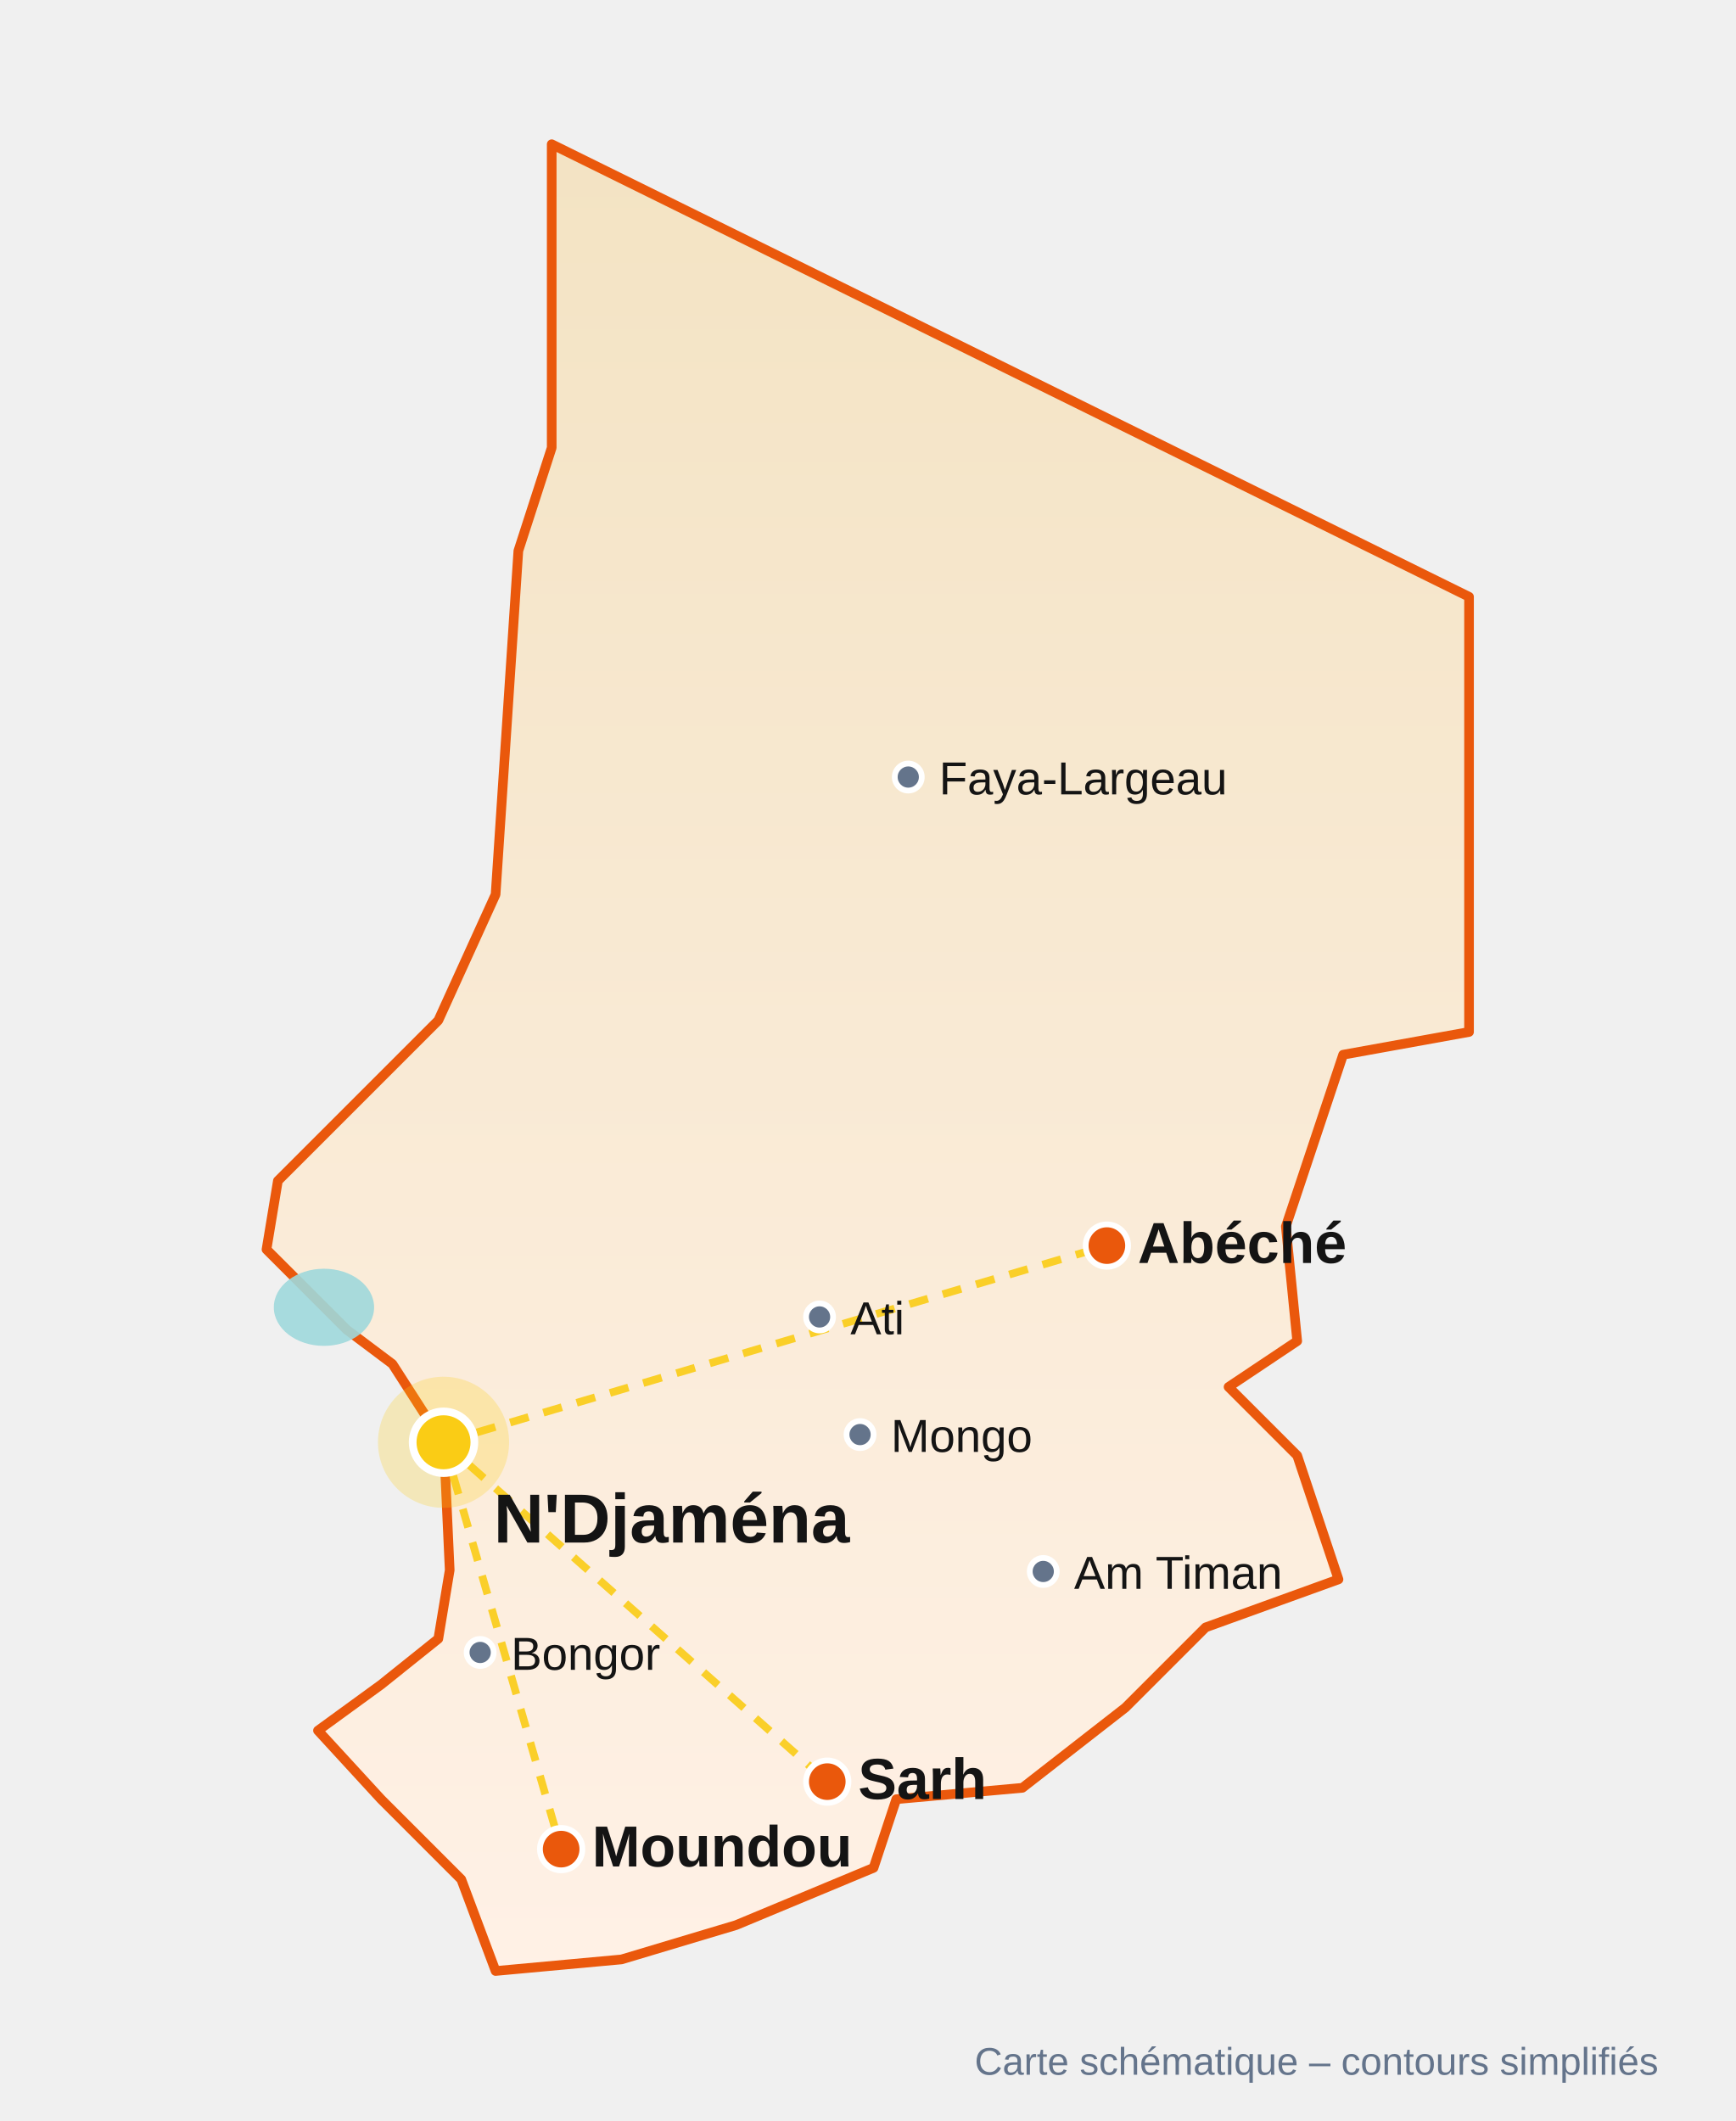
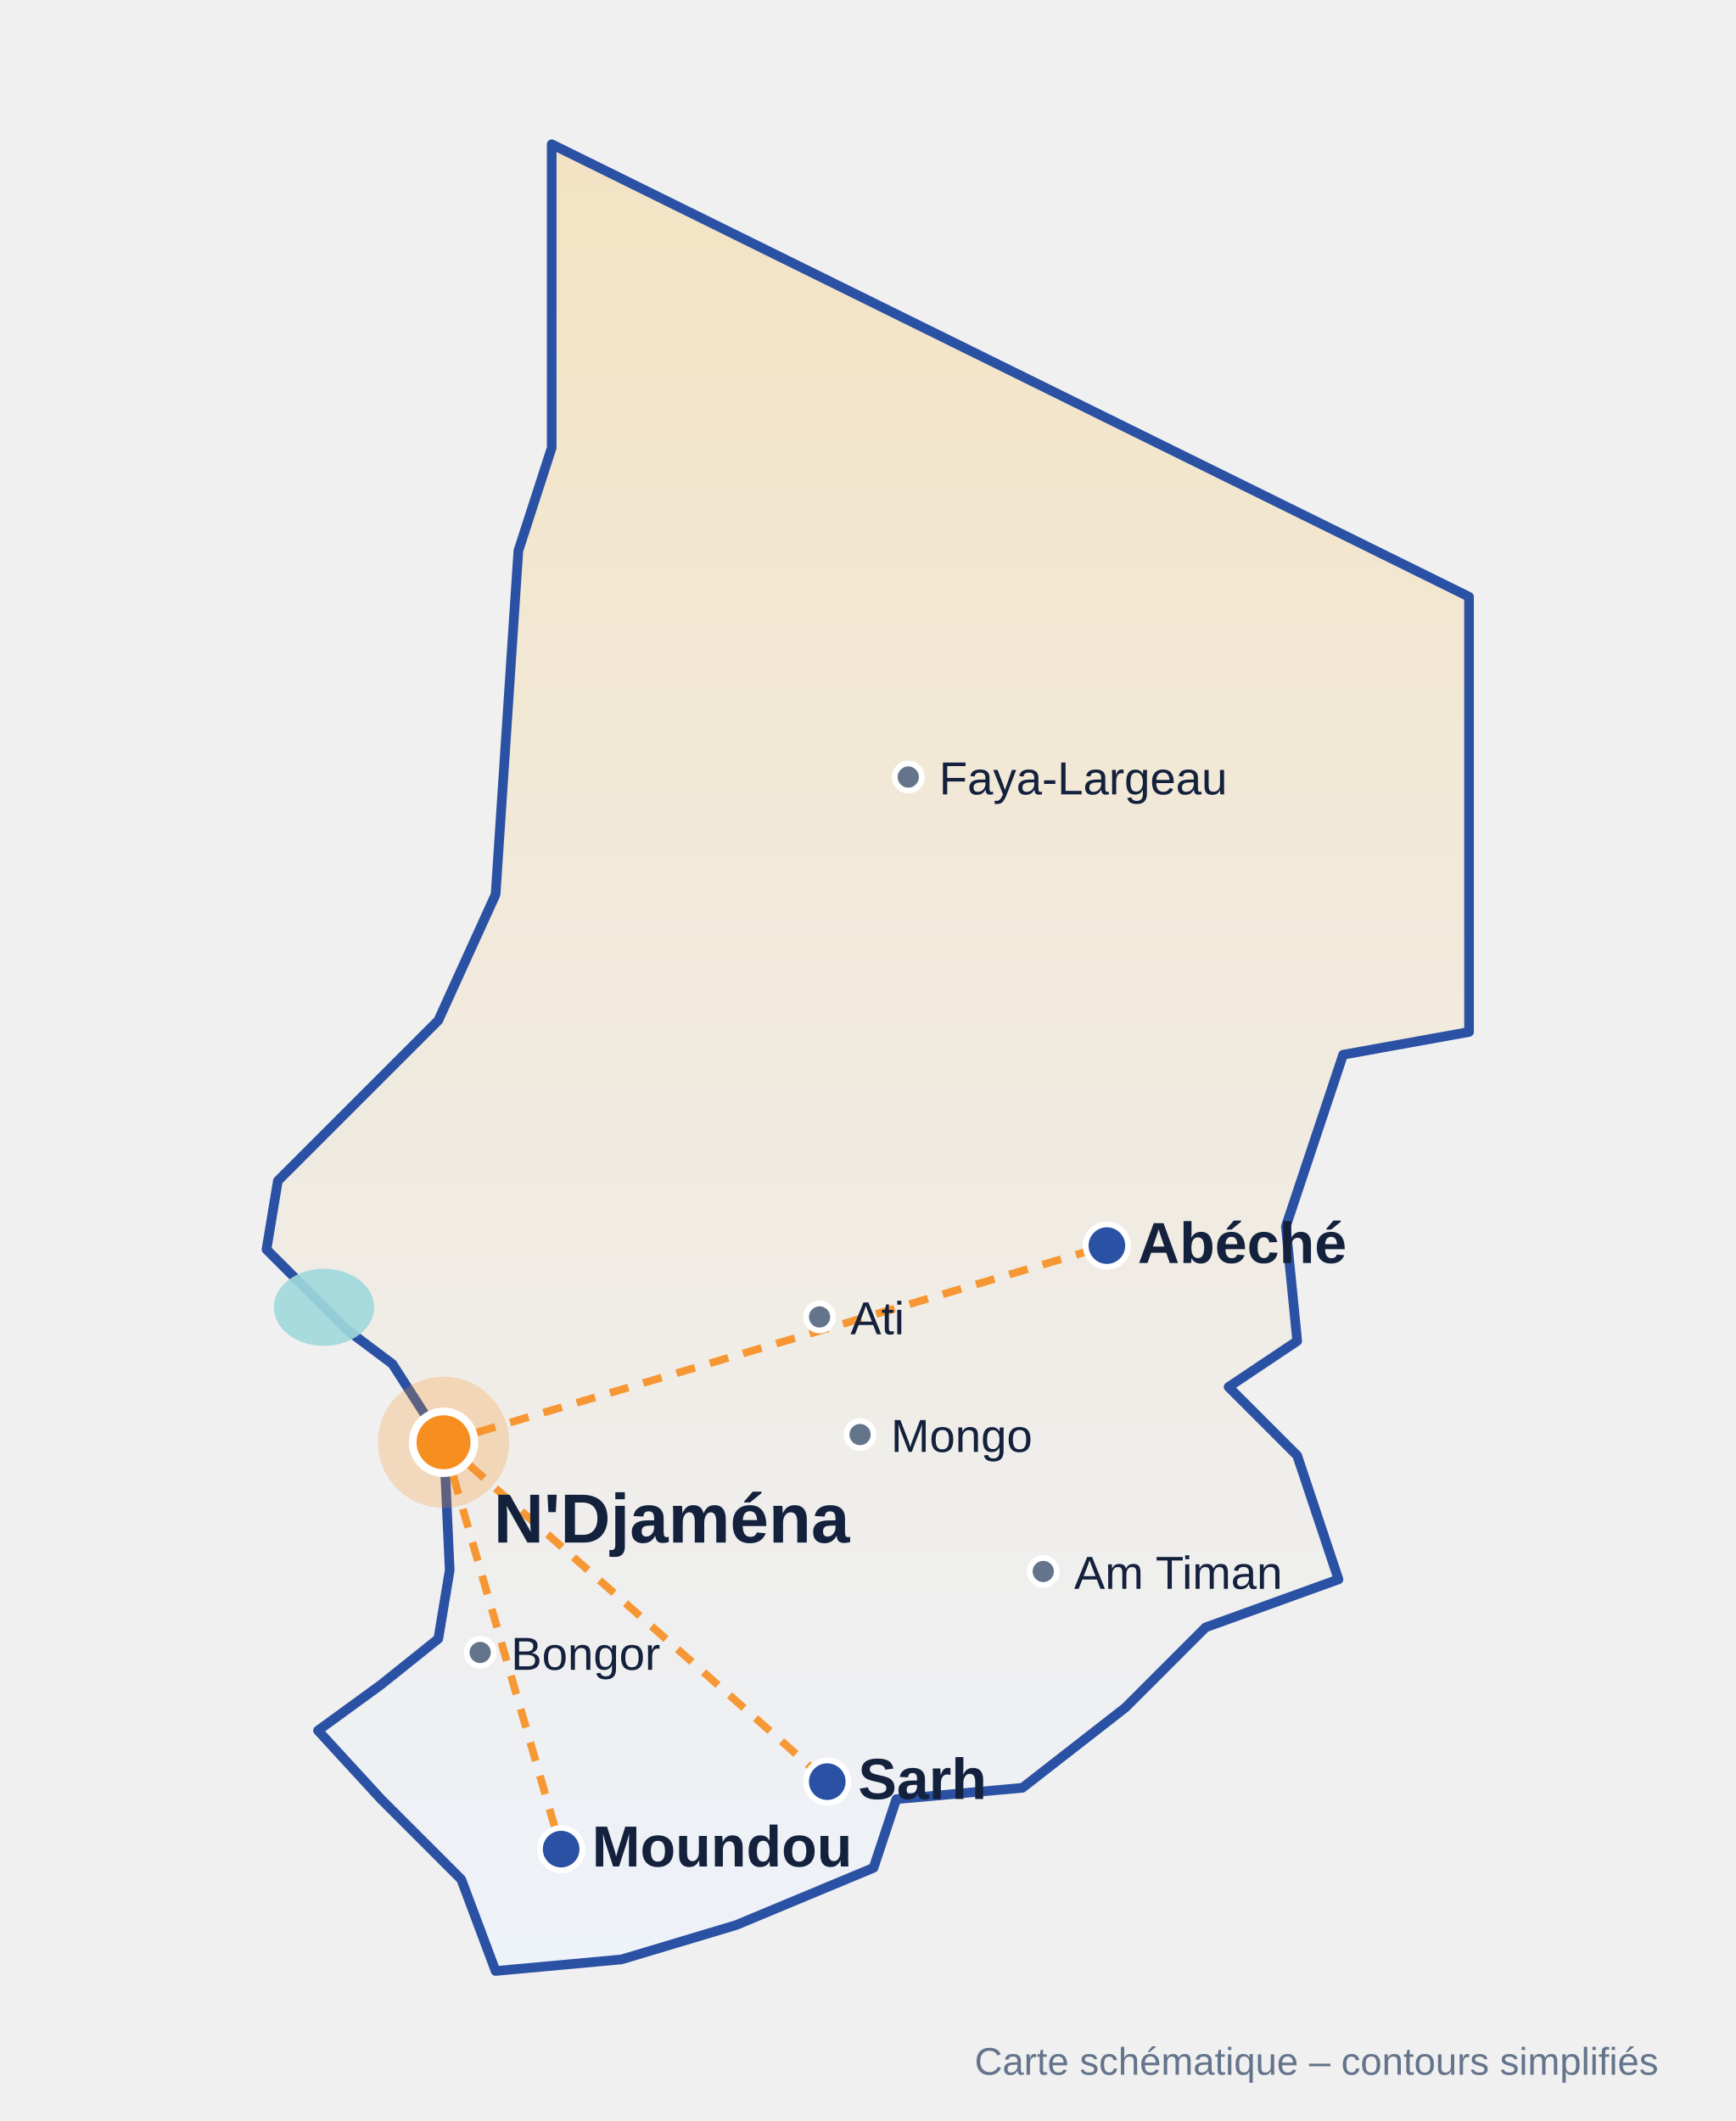
<svg xmlns="http://www.w3.org/2000/svg" width="900" height="1100" viewBox="0 0 900 1100">
  <defs>
    <linearGradient id="g" x1="0" y1="0" x2="0" y2="1">
      <stop offset="0" stop-color="#F3E3C3" />
-       <stop offset="1" stop-color="#FFF1E6" />
+       <stop offset="1" stop-color="#EEF2FA" />
    </linearGradient>
  </defs>
-   <polygon points="286.1,74.8 761.8,309.5 761.8,535.2 696.5,547.0 666.8,636.1 672.7,695.5 637.1,719.3 672.7,754.9 694.1,819.1 625.2,844.0 583.6,885.6 530.2,927.2 464.8,933.1 453.0,968.7 381.7,998.4 322.3,1016.2 257.0,1022.2 239.2,974.7 197.6,933.1 164.9,897.5 197.6,873.7 227.3,849.9 233.2,814.3 230.2,749.0 203.5,707.4 179.8,689.6 138.2,648.0 144.1,612.4 227.3,529.2 257.0,463.9 268.8,285.7 286.1,232.2" fill="url(#g)" stroke="#EA580C" stroke-width="5" stroke-linejoin="round" />
+   <polygon points="286.1,74.8 761.8,309.5 761.8,535.2 696.5,547.0 666.8,636.1 672.7,695.5 637.1,719.3 672.7,754.9 694.1,819.1 625.2,844.0 583.6,885.6 530.2,927.2 464.8,933.1 453.0,968.7 381.7,998.4 322.3,1016.2 257.0,1022.2 239.2,974.7 197.6,933.1 164.9,897.5 197.6,873.7 227.3,849.9 233.2,814.3 230.2,749.0 203.5,707.4 179.8,689.6 138.2,648.0 144.1,612.4 227.3,529.2 257.0,463.9 268.8,285.7 286.1,232.2" fill="url(#g)" stroke="#2A51A3" stroke-width="5" stroke-linejoin="round" />
  <ellipse cx="168" cy="678" rx="26" ry="20" fill="#9ED8DB" opacity="0.9" />
-   <line x1="230" y1="748" x2="291" y2="959" stroke="#FACC15" stroke-width="4" stroke-dasharray="10 8" opacity="0.9" />
-   <line x1="230" y1="748" x2="429" y2="924" stroke="#FACC15" stroke-width="4" stroke-dasharray="10 8" opacity="0.9" />
-   <line x1="230" y1="748" x2="574" y2="646" stroke="#FACC15" stroke-width="4" stroke-dasharray="10 8" opacity="0.9" />
-   <circle cx="230" cy="748" r="34" fill="#FACC15" opacity="0.25" />
-   <circle cx="230" cy="748" r="16" fill="#FACC15" stroke="#fff" stroke-width="4" />
-   <text x="256" y="800" font-family="Arial" font-weight="700" font-size="36" fill="#141414">N'Djaména</text>
-   <circle cx="291" cy="959" r="11" fill="#EA580C" stroke="#fff" stroke-width="3" />
-   <text x="307" y="968" font-family="Arial" font-weight="700" font-size="30" fill="#141414">Moundou</text>
-   <circle cx="429" cy="924" r="11" fill="#EA580C" stroke="#fff" stroke-width="3" />
-   <text x="445" y="933" font-family="Arial" font-weight="700" font-size="30" fill="#141414">Sarh</text>
-   <circle cx="574" cy="646" r="11" fill="#EA580C" stroke="#fff" stroke-width="3" />
-   <text x="590" y="655" font-family="Arial" font-weight="700" font-size="30" fill="#141414">Abéché</text>
+   <line x1="230" y1="748" x2="291" y2="959" stroke="#F78E20" stroke-width="4" stroke-dasharray="10 8" opacity="0.9" />
+   <line x1="230" y1="748" x2="429" y2="924" stroke="#F78E20" stroke-width="4" stroke-dasharray="10 8" opacity="0.9" />
+   <line x1="230" y1="748" x2="574" y2="646" stroke="#F78E20" stroke-width="4" stroke-dasharray="10 8" opacity="0.9" />
+   <circle cx="230" cy="748" r="34" fill="#F78E20" opacity="0.25" />
+   <circle cx="230" cy="748" r="16" fill="#F78E20" stroke="#fff" stroke-width="4" />
+   <text x="256" y="800" font-family="Arial" font-weight="700" font-size="36" fill="#14213D">N'Djaména</text>
+   <circle cx="291" cy="959" r="11" fill="#2A51A3" stroke="#fff" stroke-width="3" />
+   <text x="307" y="968" font-family="Arial" font-weight="700" font-size="30" fill="#14213D">Moundou</text>
+   <circle cx="429" cy="924" r="11" fill="#2A51A3" stroke="#fff" stroke-width="3" />
+   <text x="445" y="933" font-family="Arial" font-weight="700" font-size="30" fill="#14213D">Sarh</text>
+   <circle cx="574" cy="646" r="11" fill="#2A51A3" stroke="#fff" stroke-width="3" />
+   <text x="590" y="655" font-family="Arial" font-weight="700" font-size="30" fill="#14213D">Abéché</text>
  <circle cx="249" cy="857" r="7" fill="#64748B" stroke="#fff" stroke-width="3" />
-   <text x="265" y="866" font-family="Arial" font-weight="400" font-size="24" fill="#141414">Bongor</text>
+   <text x="265" y="866" font-family="Arial" font-weight="400" font-size="24" fill="#14213D">Bongor</text>
  <circle cx="446" cy="744" r="7" fill="#64748B" stroke="#fff" stroke-width="3" />
-   <text x="462" y="753" font-family="Arial" font-weight="400" font-size="24" fill="#141414">Mongo</text>
+   <text x="462" y="753" font-family="Arial" font-weight="400" font-size="24" fill="#14213D">Mongo</text>
  <circle cx="541" cy="815" r="7" fill="#64748B" stroke="#fff" stroke-width="3" />
-   <text x="557" y="824" font-family="Arial" font-weight="400" font-size="24" fill="#141414">Am Timan</text>
+   <text x="557" y="824" font-family="Arial" font-weight="400" font-size="24" fill="#14213D">Am Timan</text>
  <circle cx="425" cy="683" r="7" fill="#64748B" stroke="#fff" stroke-width="3" />
-   <text x="441" y="692" font-family="Arial" font-weight="400" font-size="24" fill="#141414">Ati</text>
+   <text x="441" y="692" font-family="Arial" font-weight="400" font-size="24" fill="#14213D">Ati</text>
  <circle cx="471" cy="403" r="7" fill="#64748B" stroke="#fff" stroke-width="3" />
-   <text x="487" y="412" font-family="Arial" font-weight="400" font-size="24" fill="#141414">Faya-Largeau</text>
+   <text x="487" y="412" font-family="Arial" font-weight="400" font-size="24" fill="#14213D">Faya-Largeau</text>
  <text x="860" y="1076" text-anchor="end" font-family="Arial" font-size="20" fill="#64748B">Carte schématique – contours simplifiés</text>
</svg>
